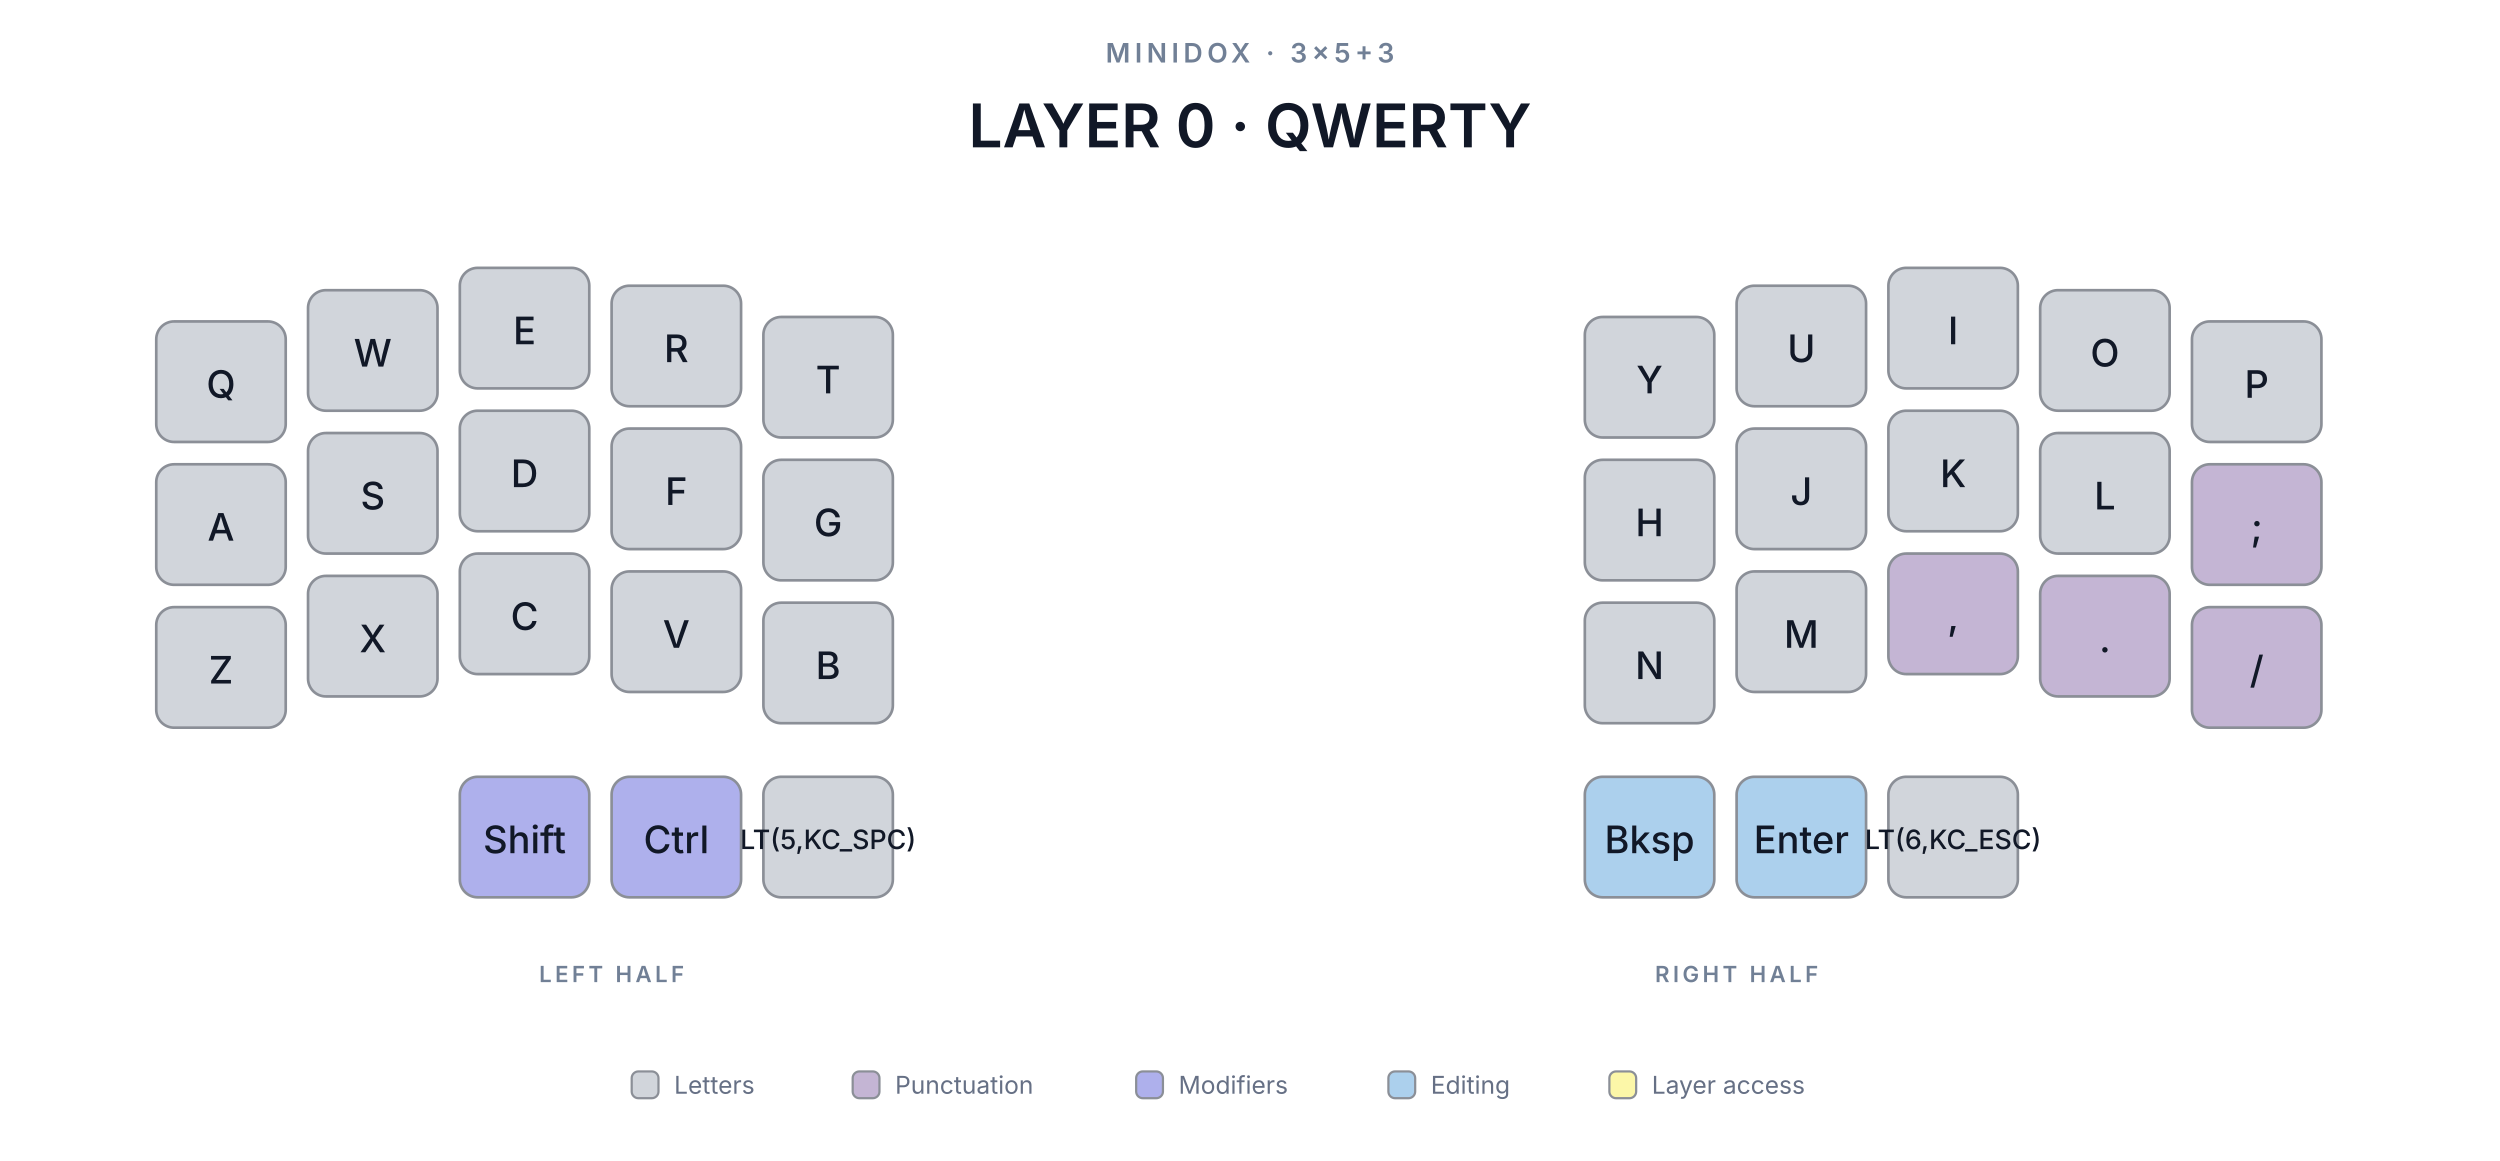
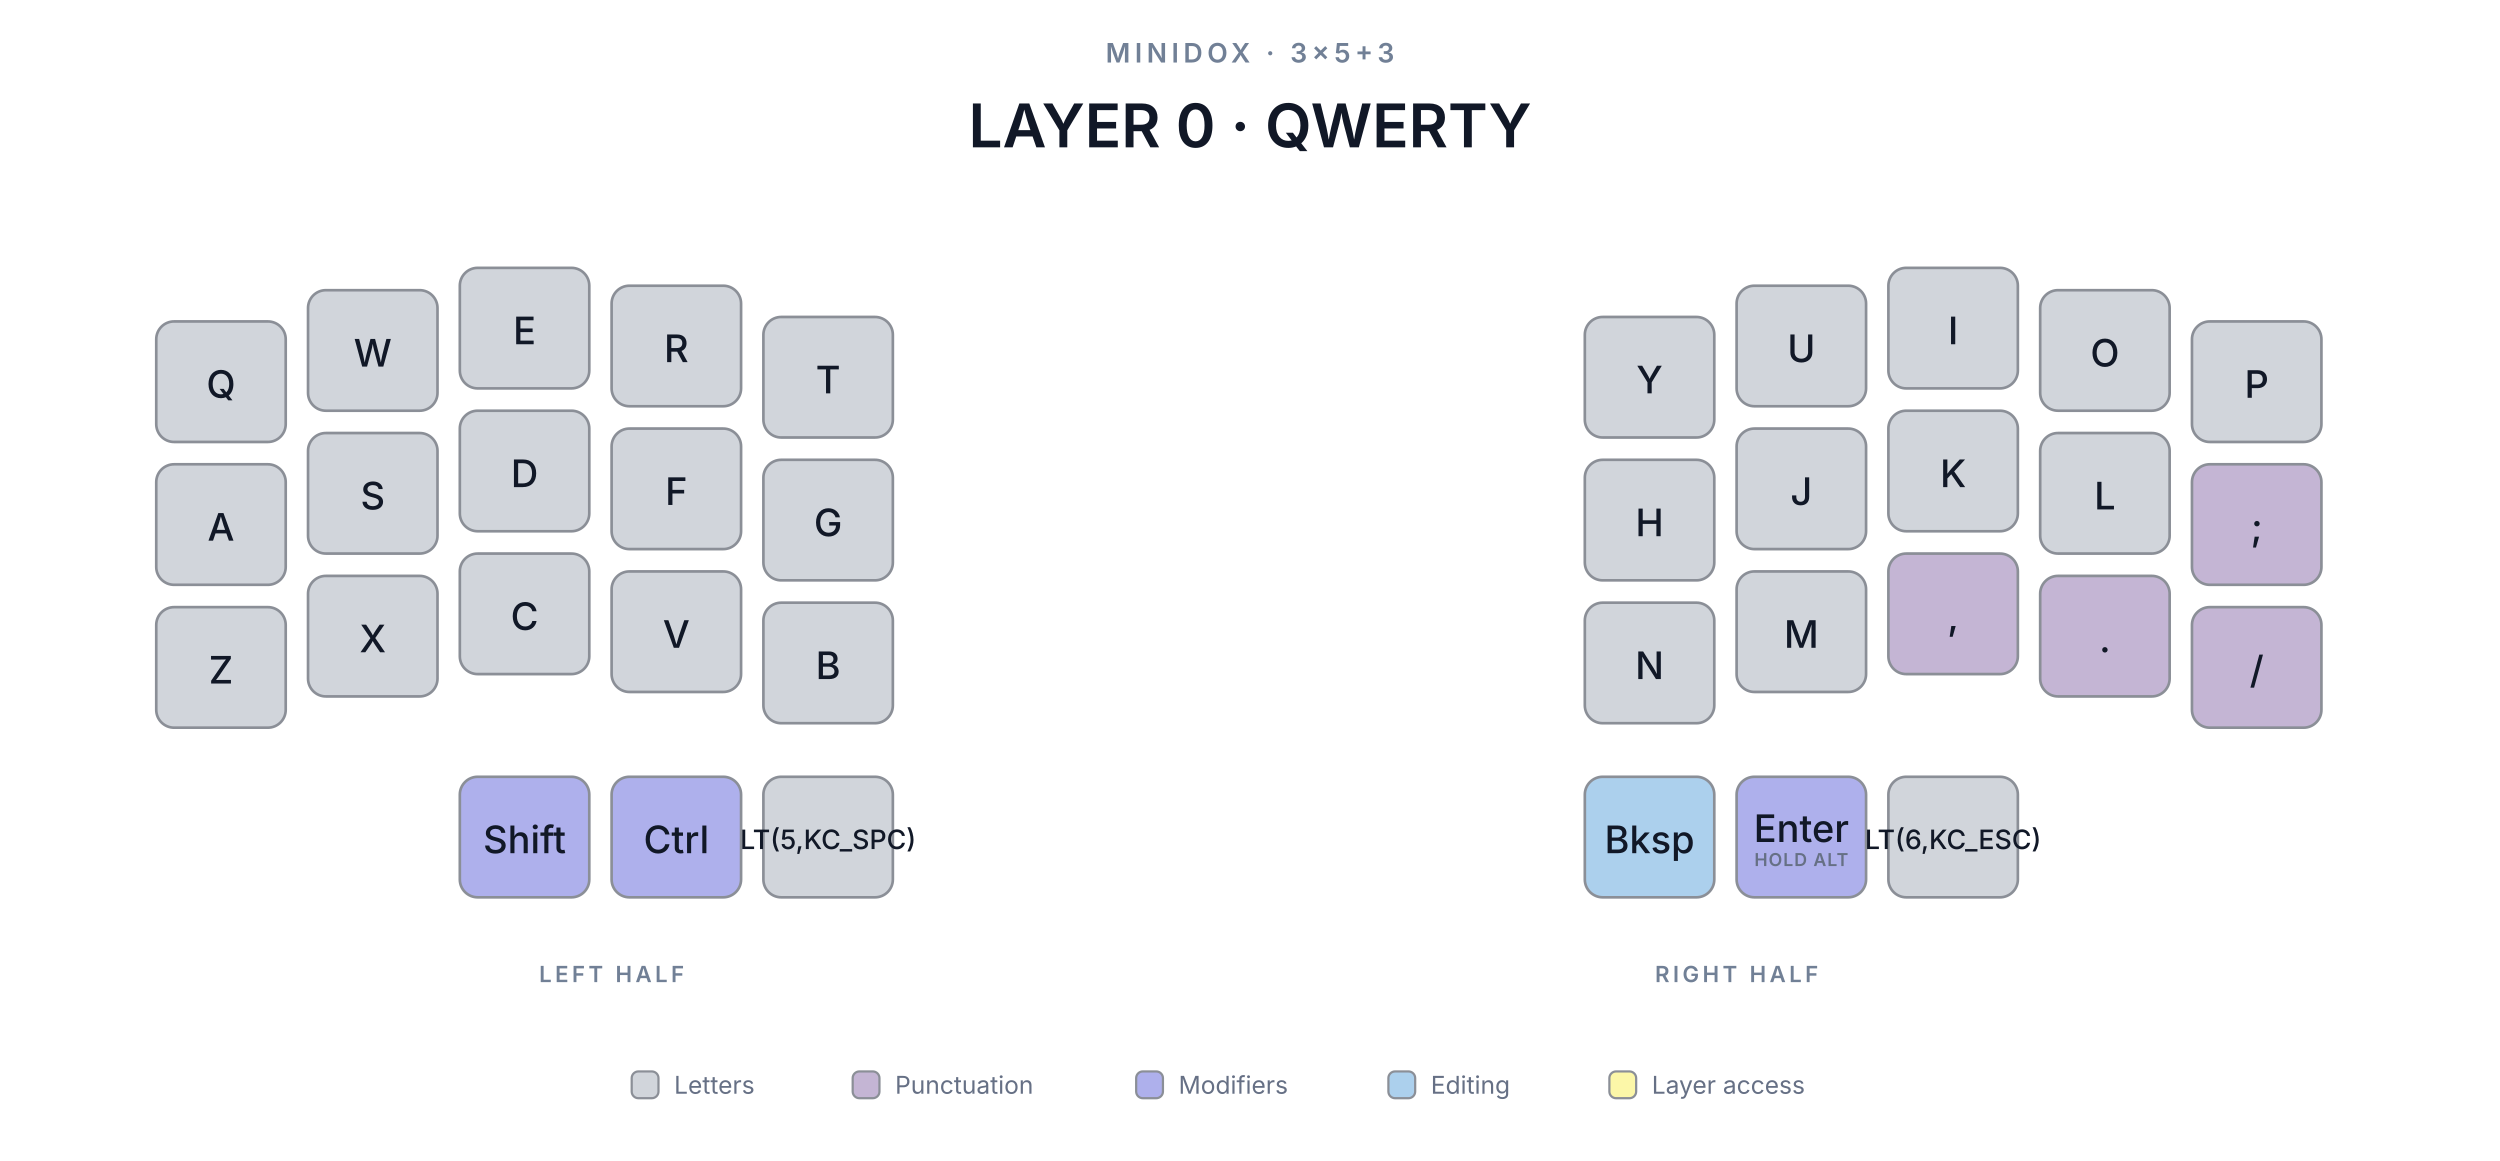
<svg xmlns="http://www.w3.org/2000/svg" viewBox="0 0 1120 520" role="img" aria-labelledby="layer-0-title layer-0-description">
  <style>
    text { font-family: Inter, ui-sans-serif, system-ui, -apple-system, BlinkMacSystemFont, "Segoe UI", sans-serif; fill: #111827; }
    .kicker { font-size: 12px; font-weight: 600; letter-spacing: 2px; text-anchor: middle; fill: #718096; }
    .title { font-size: 27px; font-weight: 600; text-anchor: middle; }
    .key-label { font-weight: 500; text-anchor: middle; dominant-baseline: middle; }
    .key-sub { font-size: 8px; font-weight: 600; letter-spacing: 0.4px; text-anchor: middle; fill: #667085; }
    .half-label { font-size: 10px; font-weight: 600; letter-spacing: 1.5px; text-anchor: middle; fill: #718096; }
    .legend-label { font-size: 11px; fill: #667085; }
  </style>
  <text x="560" y="28" class="kicker">MINIDOX · 3×5+3</text>
  <text x="560" y="66" class="title">LAYER 0 · QWERTY</text>
  <rect x="70" y="144" width="58" height="54" rx="8" fill="#d1d5db" stroke="#8b8f97" stroke-width="1.2" />
  <text x="99.0" y="172.0" class="key-label" font-size="17">Q</text>
  <rect x="710" y="142" width="58" height="54" rx="8" fill="#d1d5db" stroke="#8b8f97" stroke-width="1.2" />
  <text x="739.0" y="170.0" class="key-label" font-size="17">Y</text>
  <rect x="138" y="130" width="58" height="54" rx="8" fill="#d1d5db" stroke="#8b8f97" stroke-width="1.2" />
  <text x="167.0" y="158.0" class="key-label" font-size="17">W</text>
  <rect x="778" y="128" width="58" height="54" rx="8" fill="#d1d5db" stroke="#8b8f97" stroke-width="1.2" />
  <text x="807.0" y="156.0" class="key-label" font-size="17">U</text>
  <rect x="206" y="120" width="58" height="54" rx="8" fill="#d1d5db" stroke="#8b8f97" stroke-width="1.2" />
  <text x="235.0" y="148.0" class="key-label" font-size="17">E</text>
  <rect x="846" y="120" width="58" height="54" rx="8" fill="#d1d5db" stroke="#8b8f97" stroke-width="1.2" />
  <text x="875.0" y="148.0" class="key-label" font-size="17">I</text>
  <rect x="274" y="128" width="58" height="54" rx="8" fill="#d1d5db" stroke="#8b8f97" stroke-width="1.2" />
  <text x="303.0" y="156.0" class="key-label" font-size="17">R</text>
  <rect x="914" y="130" width="58" height="54" rx="8" fill="#d1d5db" stroke="#8b8f97" stroke-width="1.2" />
  <text x="943.0" y="158.0" class="key-label" font-size="17">O</text>
  <rect x="342" y="142" width="58" height="54" rx="8" fill="#d1d5db" stroke="#8b8f97" stroke-width="1.2" />
  <text x="371.0" y="170.0" class="key-label" font-size="17">T</text>
  <rect x="982" y="144" width="58" height="54" rx="8" fill="#d1d5db" stroke="#8b8f97" stroke-width="1.2" />
  <text x="1011.0" y="172.0" class="key-label" font-size="17">P</text>
  <rect x="70" y="208" width="58" height="54" rx="8" fill="#d1d5db" stroke="#8b8f97" stroke-width="1.2" />
  <text x="99.0" y="236.0" class="key-label" font-size="17">A</text>
  <rect x="710" y="206" width="58" height="54" rx="8" fill="#d1d5db" stroke="#8b8f97" stroke-width="1.2" />
  <text x="739.0" y="234.0" class="key-label" font-size="17">H</text>
  <rect x="138" y="194" width="58" height="54" rx="8" fill="#d1d5db" stroke="#8b8f97" stroke-width="1.2" />
  <text x="167.0" y="222.0" class="key-label" font-size="17">S</text>
  <rect x="778" y="192" width="58" height="54" rx="8" fill="#d1d5db" stroke="#8b8f97" stroke-width="1.2" />
  <text x="807.0" y="220.0" class="key-label" font-size="17">J</text>
  <rect x="206" y="184" width="58" height="54" rx="8" fill="#d1d5db" stroke="#8b8f97" stroke-width="1.2" />
  <text x="235.0" y="212.0" class="key-label" font-size="17">D</text>
  <rect x="846" y="184" width="58" height="54" rx="8" fill="#d1d5db" stroke="#8b8f97" stroke-width="1.2" />
  <text x="875.0" y="212.0" class="key-label" font-size="17">K</text>
  <rect x="274" y="192" width="58" height="54" rx="8" fill="#d1d5db" stroke="#8b8f97" stroke-width="1.2" />
  <text x="303.0" y="220.0" class="key-label" font-size="17">F</text>
  <rect x="914" y="194" width="58" height="54" rx="8" fill="#d1d5db" stroke="#8b8f97" stroke-width="1.2" />
  <text x="943.0" y="222.0" class="key-label" font-size="17">L</text>
  <rect x="342" y="206" width="58" height="54" rx="8" fill="#d1d5db" stroke="#8b8f97" stroke-width="1.2" />
  <text x="371.0" y="234.0" class="key-label" font-size="17">G</text>
  <rect x="982" y="208" width="58" height="54" rx="8" fill="#c4b5d4" stroke="#8b8f97" stroke-width="1.2" />
  <text x="1011.0" y="236.0" class="key-label" font-size="17">;</text>
  <rect x="70" y="272" width="58" height="54" rx="8" fill="#d1d5db" stroke="#8b8f97" stroke-width="1.2" />
  <text x="99.0" y="300.0" class="key-label" font-size="17">Z</text>
  <rect x="710" y="270" width="58" height="54" rx="8" fill="#d1d5db" stroke="#8b8f97" stroke-width="1.2" />
  <text x="739.0" y="298.0" class="key-label" font-size="17">N</text>
  <rect x="138" y="258" width="58" height="54" rx="8" fill="#d1d5db" stroke="#8b8f97" stroke-width="1.2" />
  <text x="167.0" y="286.0" class="key-label" font-size="17">X</text>
  <rect x="778" y="256" width="58" height="54" rx="8" fill="#d1d5db" stroke="#8b8f97" stroke-width="1.2" />
  <text x="807.0" y="284.0" class="key-label" font-size="17">M</text>
  <rect x="206" y="248" width="58" height="54" rx="8" fill="#d1d5db" stroke="#8b8f97" stroke-width="1.2" />
  <text x="235.0" y="276.0" class="key-label" font-size="17">C</text>
  <rect x="846" y="248" width="58" height="54" rx="8" fill="#c4b5d4" stroke="#8b8f97" stroke-width="1.2" />
  <text x="875.0" y="276.0" class="key-label" font-size="17">,</text>
  <rect x="274" y="256" width="58" height="54" rx="8" fill="#d1d5db" stroke="#8b8f97" stroke-width="1.2" />
  <text x="303.0" y="284.0" class="key-label" font-size="17">V</text>
  <rect x="914" y="258" width="58" height="54" rx="8" fill="#c4b5d4" stroke="#8b8f97" stroke-width="1.2" />
  <text x="943.0" y="286.0" class="key-label" font-size="17">.</text>
  <rect x="342" y="270" width="58" height="54" rx="8" fill="#d1d5db" stroke="#8b8f97" stroke-width="1.2" />
  <text x="371.0" y="298.0" class="key-label" font-size="17">B</text>
  <rect x="982" y="272" width="58" height="54" rx="8" fill="#c4b5d4" stroke="#8b8f97" stroke-width="1.2" />
  <text x="1011.0" y="300.0" class="key-label" font-size="17">/</text>
  <rect x="206" y="348" width="58" height="54" rx="8" fill="#aeb0ec" stroke="#8b8f97" stroke-width="1.2" />
  <text x="235.0" y="376.0" class="key-label" font-size="17">Shift</text>
  <rect x="274" y="348" width="58" height="54" rx="8" fill="#aeb0ec" stroke="#8b8f97" stroke-width="1.2" />
  <text x="303.0" y="376.0" class="key-label" font-size="17">Ctrl</text>
  <rect x="342" y="348" width="58" height="54" rx="8" fill="#d1d5db" stroke="#8b8f97" stroke-width="1.2" />
  <text x="371.0" y="376.0" class="key-label" font-size="12">LT(5,KC_SPC)</text>
  <rect x="710" y="348" width="58" height="54" rx="8" fill="#acd0ed" stroke="#8b8f97" stroke-width="1.2" />
  <text x="739.0" y="376.0" class="key-label" font-size="17">Bksp</text>
-   <rect x="778" y="348" width="58" height="54" rx="8" fill="#acd0ed" stroke="#8b8f97" stroke-width="1.2" />
-   <text x="807.0" y="376.0" class="key-label" font-size="17">Enter</text>
+   <rect x="778" y="348" width="58" height="54" rx="8" fill="#aeb0ec" stroke="#8b8f97" stroke-width="1.2" />
+   <text x="807.0" y="371.0" class="key-label" font-size="17">Enter</text>
+   <text x="807.0" y="388.0" class="key-sub">HOLD ALT</text>
  <rect x="846" y="348" width="58" height="54" rx="8" fill="#d1d5db" stroke="#8b8f97" stroke-width="1.2" />
  <text x="875.0" y="376.0" class="key-label" font-size="12">LT(6,KC_ESC)</text>
  <text x="274" y="440" class="half-label">LEFT HALF</text>
  <text x="778" y="440" class="half-label">RIGHT HALF</text>
  <rect x="283.0" y="480" width="12" height="12" rx="3" fill="#d1d5db" stroke="#8b8f97" stroke-width="1" />
  <text x="302.0" y="490" class="legend-label">Letters</text>
  <rect x="382.0" y="480" width="12" height="12" rx="3" fill="#c4b5d4" stroke="#8b8f97" stroke-width="1" />
  <text x="401.0" y="490" class="legend-label">Punctuation</text>
  <rect x="509.0" y="480" width="12" height="12" rx="3" fill="#aeb0ec" stroke="#8b8f97" stroke-width="1" />
  <text x="528.0" y="490" class="legend-label">Modifiers</text>
  <rect x="622.0" y="480" width="12" height="12" rx="3" fill="#acd0ed" stroke="#8b8f97" stroke-width="1" />
  <text x="641.0" y="490" class="legend-label">Editing</text>
  <rect x="721.0" y="480" width="12" height="12" rx="3" fill="#fcf7a8" stroke="#8b8f97" stroke-width="1" />
  <text x="740.0" y="490" class="legend-label">Layer access</text>
</svg>
